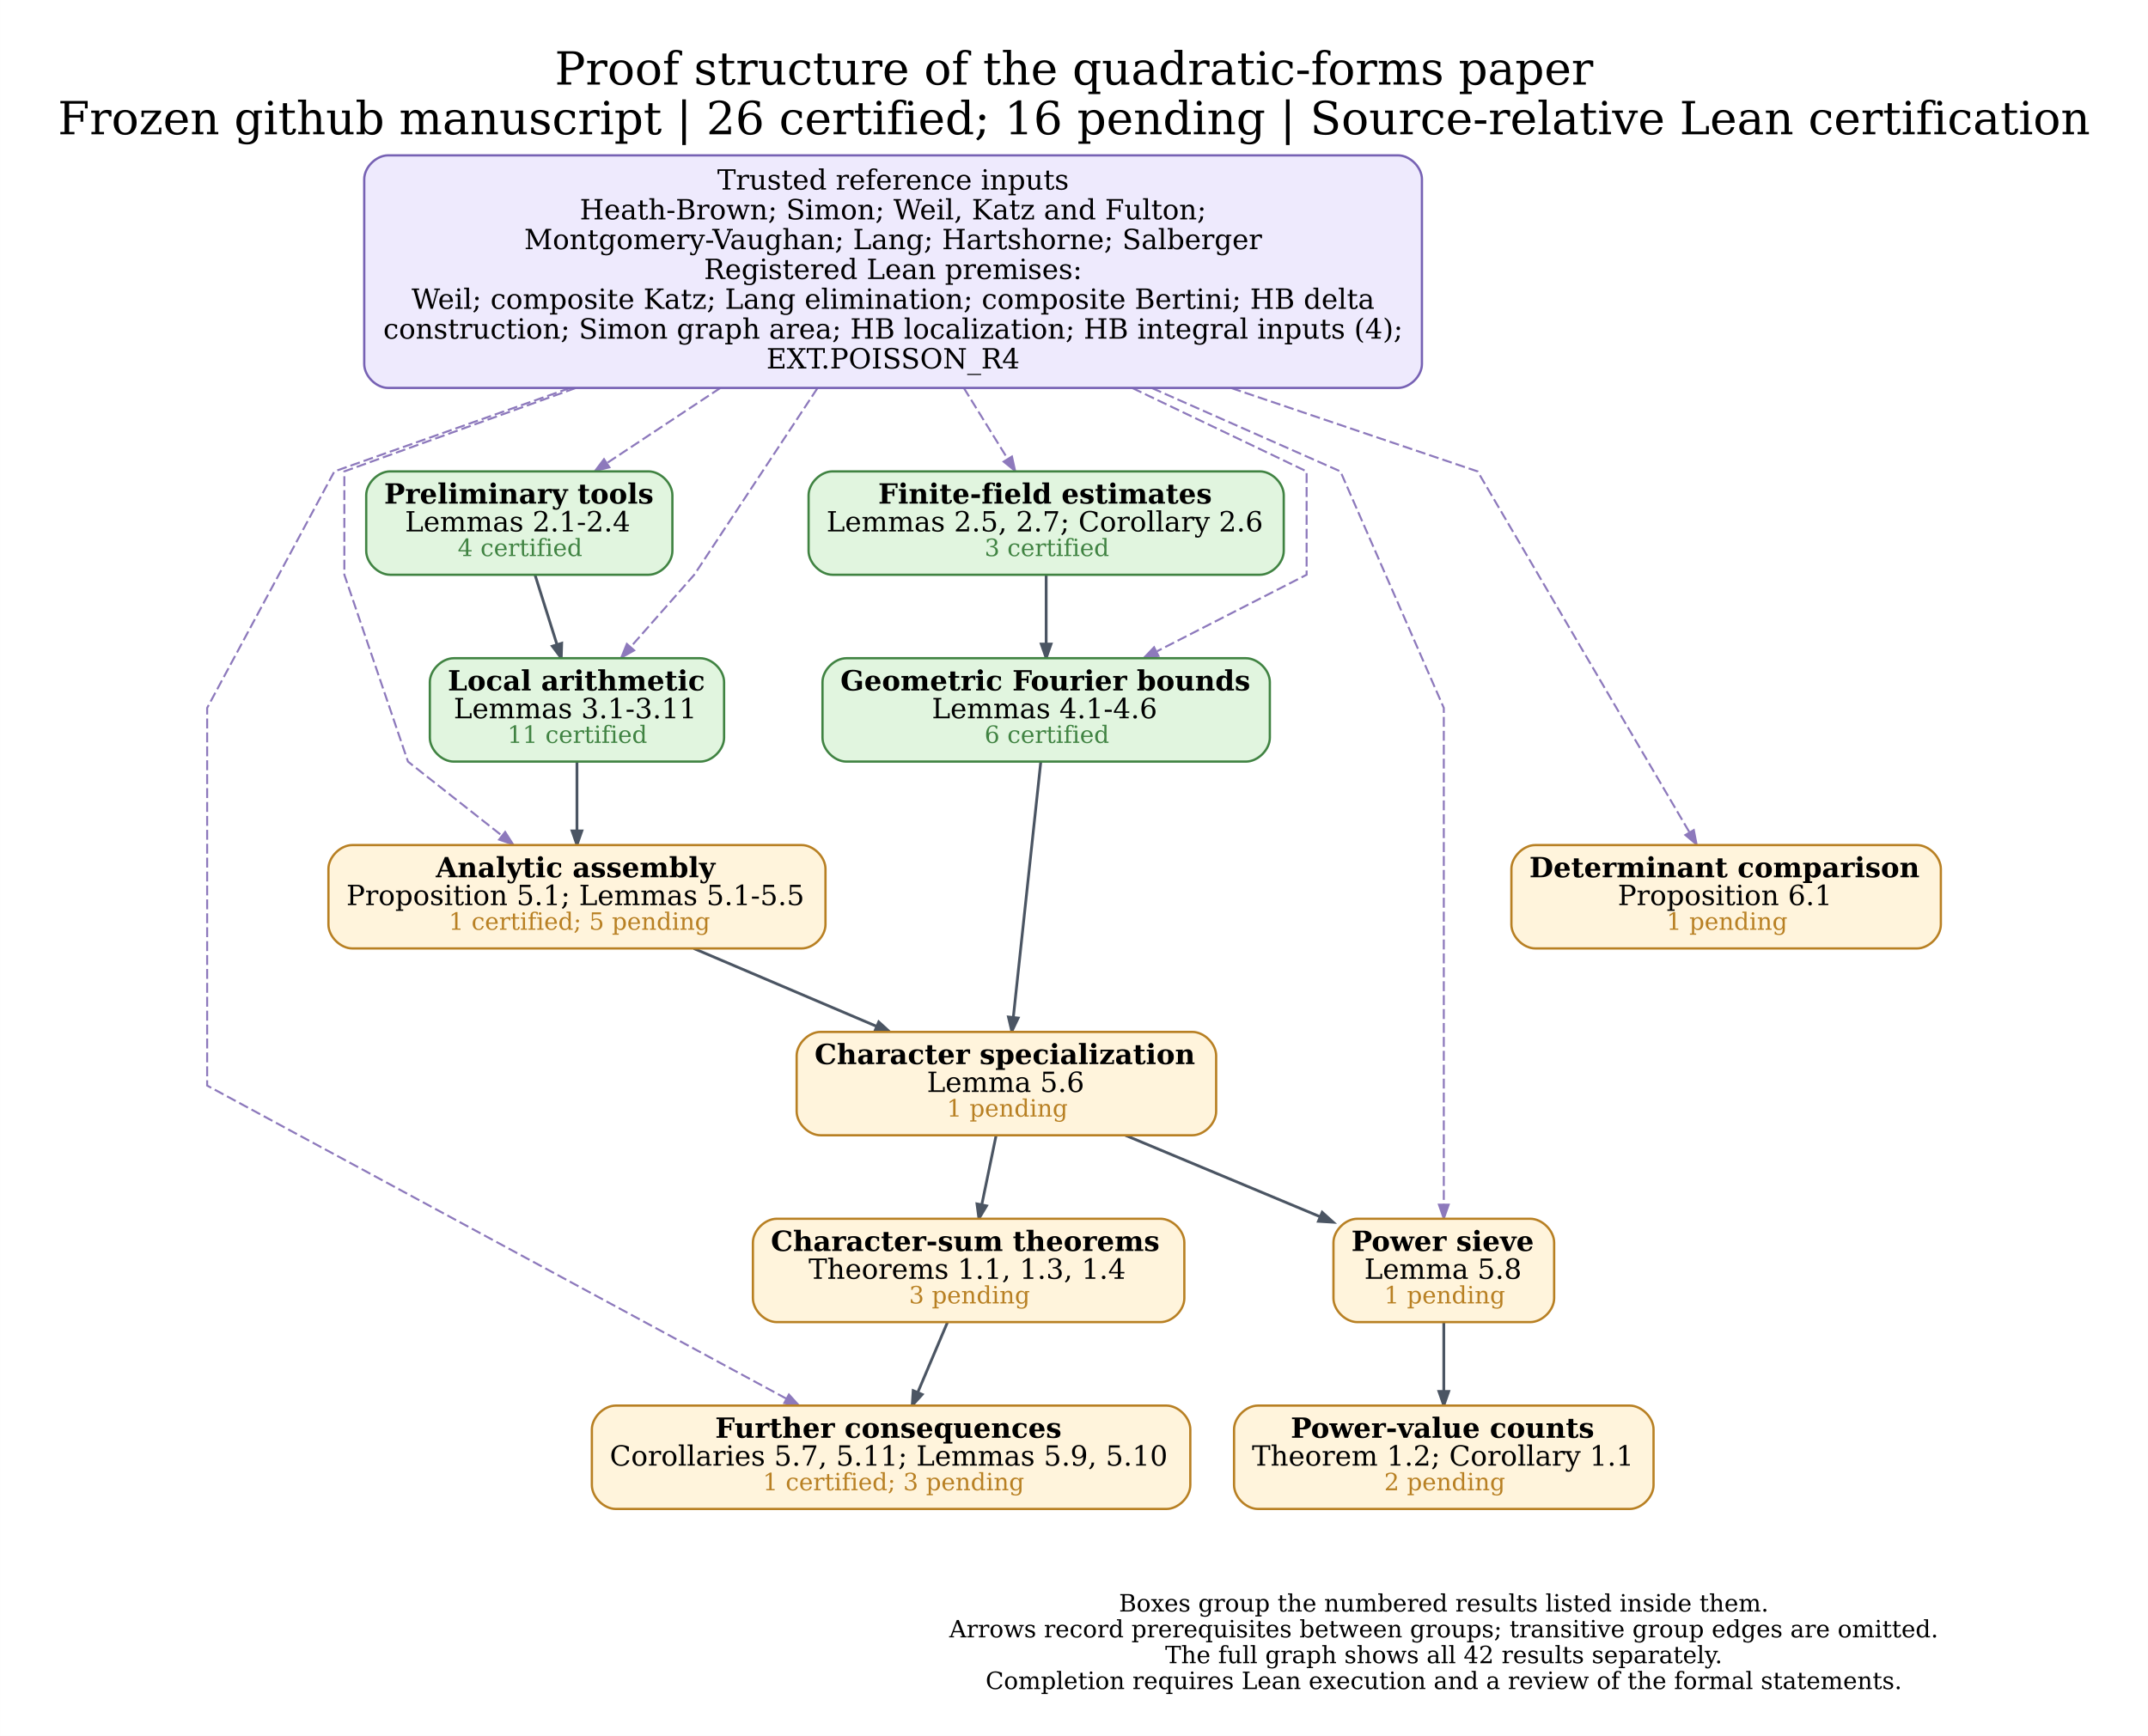
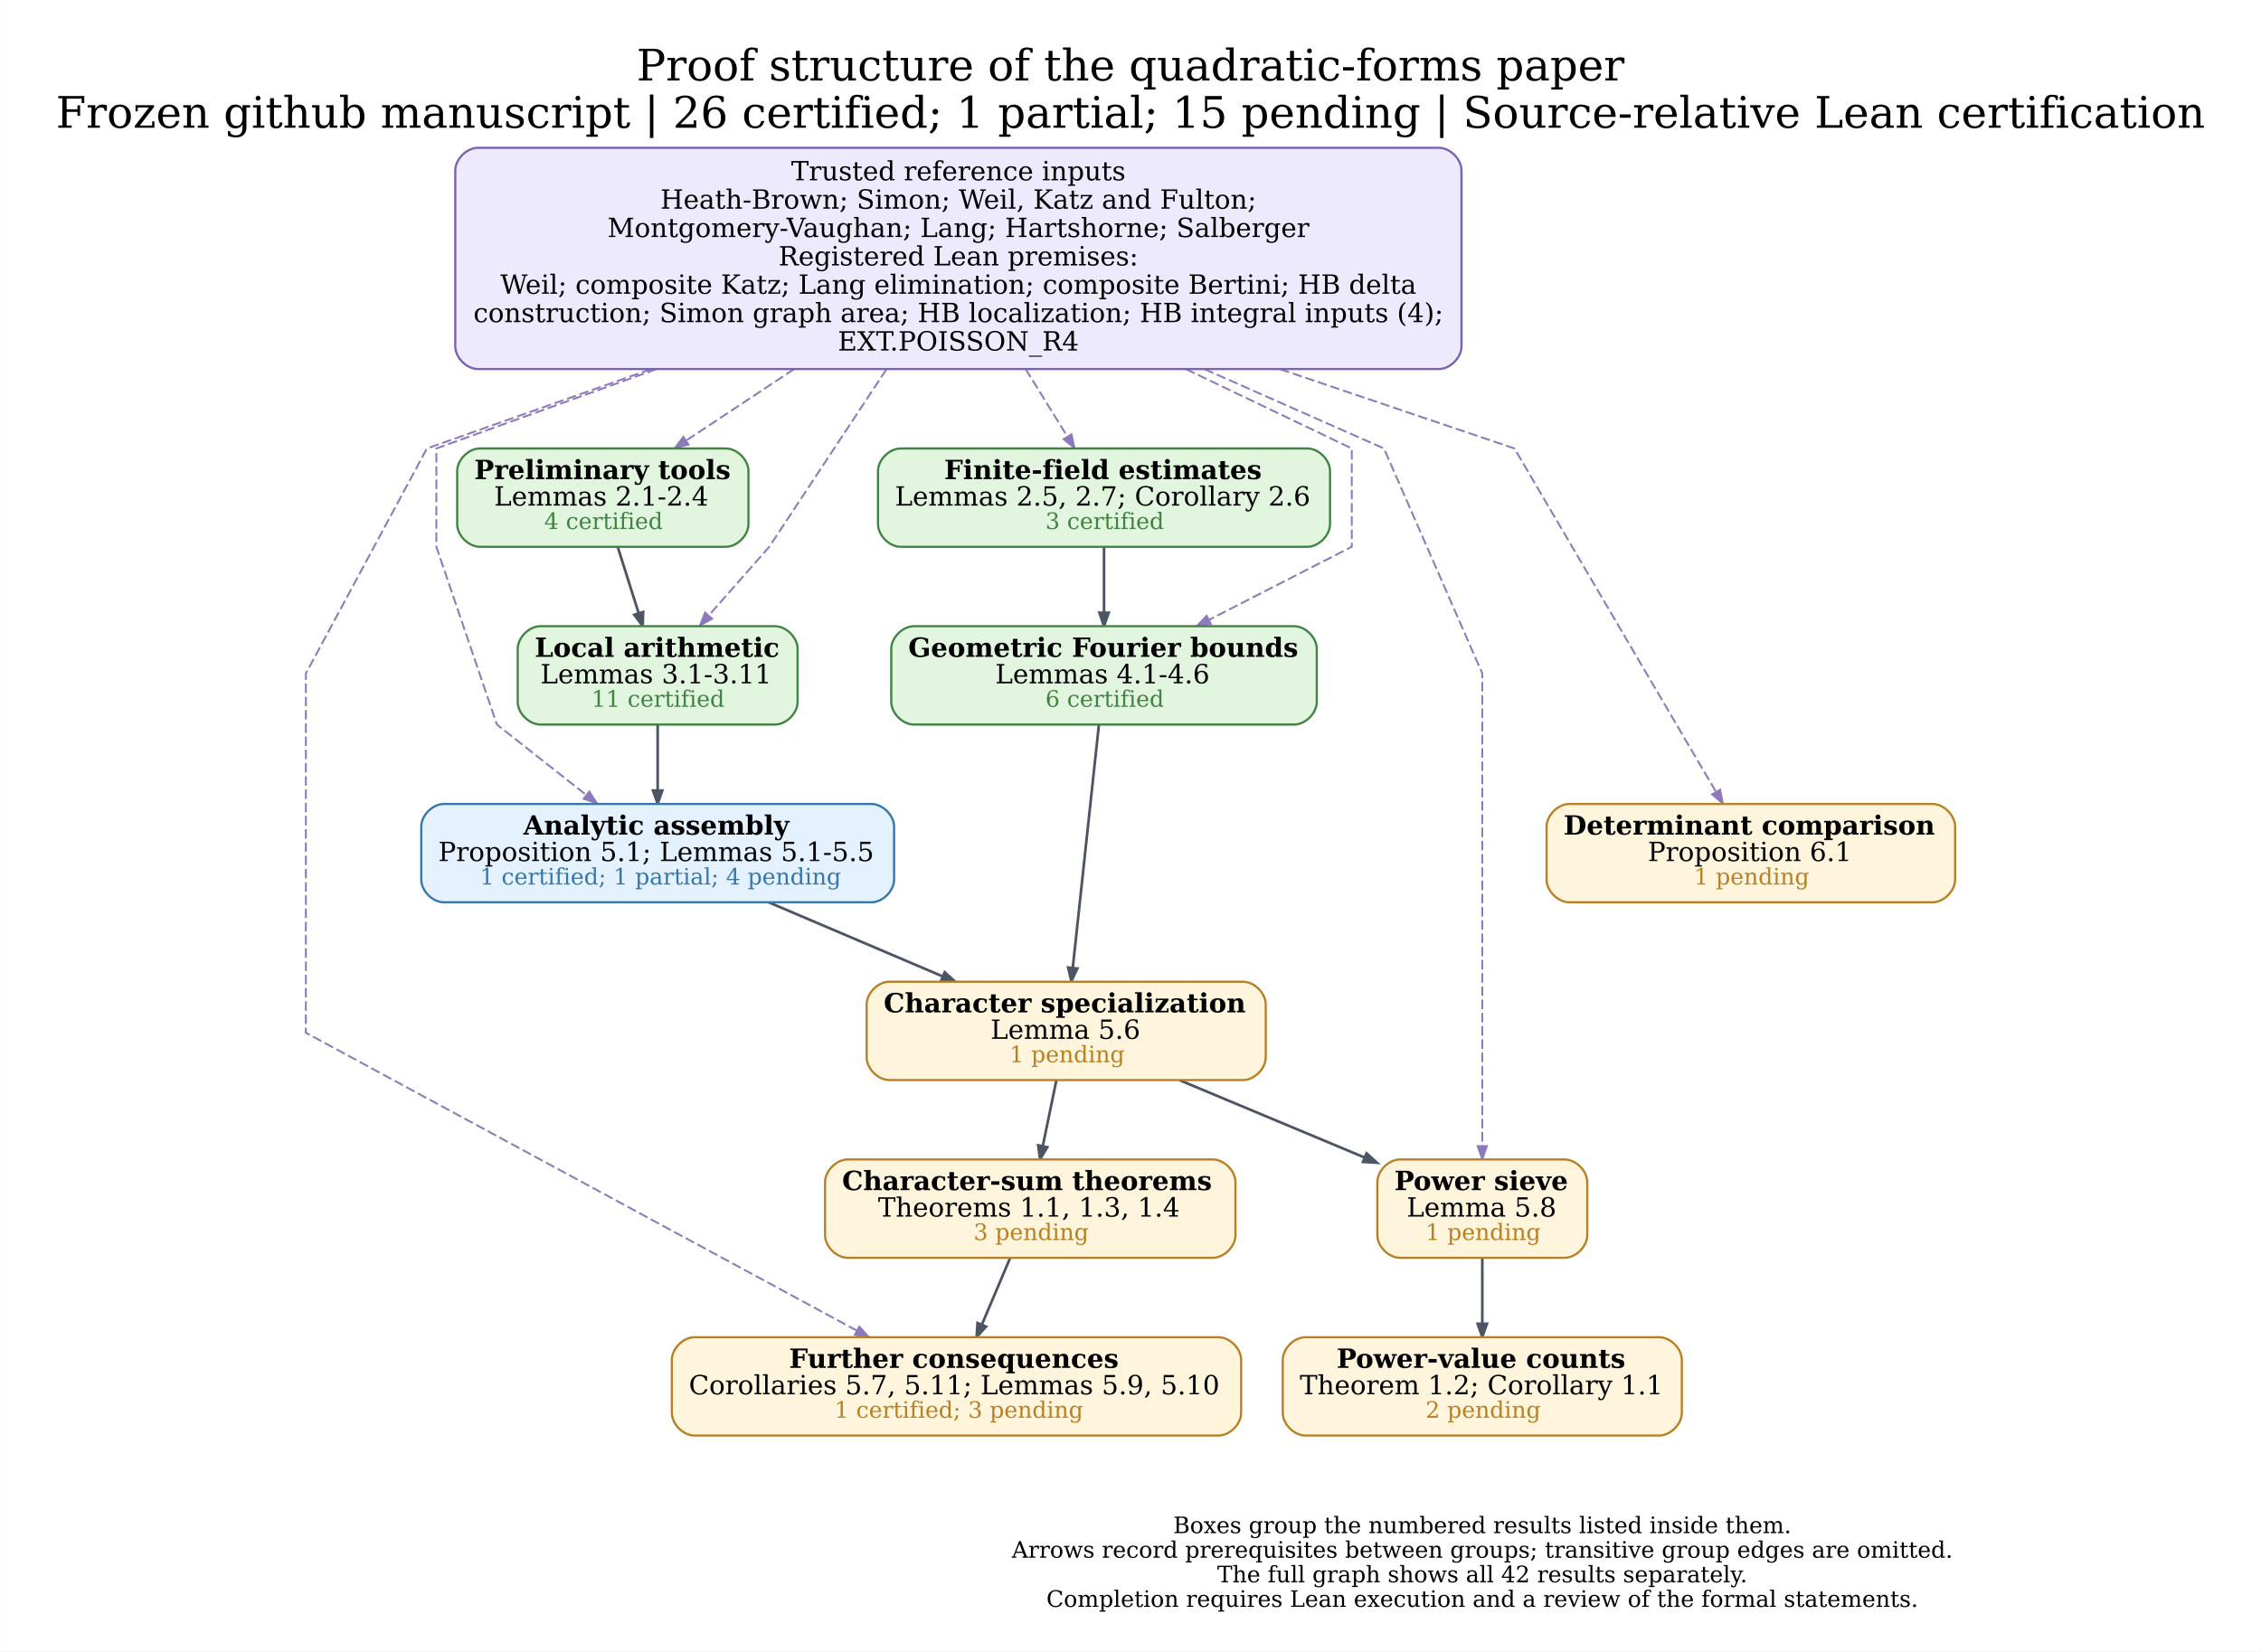
- <svg xmlns="http://www.w3.org/2000/svg" xmlns:xlink="http://www.w3.org/1999/xlink" width="1080pt" height="873pt" viewBox="0.00 0.00 1080.32 873.32">
+ <svg xmlns="http://www.w3.org/2000/svg" xmlns:xlink="http://www.w3.org/1999/xlink" width="1195pt" height="873pt" viewBox="0.00 0.00 1195.32 873.32">
  <g id="graph0" class="graph" transform="scale(1 1) rotate(0) translate(20.16 853.16)">
-     <polygon fill="white" stroke="transparent" points="-20.16,20.16 -20.16,-853.16 1060.16,-853.16 1060.16,20.16 -20.16,20.16" />
-     <text text-anchor="middle" x="520" y="-810.6" font-family="DejaVu Serif" font-size="23.00">Proof structure of the quadratic-forms paper</text>
-     <text text-anchor="middle" x="520" y="-785.6" font-family="DejaVu Serif" font-size="23.00">Frozen github manuscript | 26 certified; 16 pending | Source-relative Lean certification</text>
+     <polygon fill="white" stroke="transparent" points="-20.16,20.16 -20.16,-853.16 1175.16,-853.16 1175.16,20.16 -20.16,20.16" />
+     <text text-anchor="middle" x="577.5" y="-810.6" font-family="DejaVu Serif" font-size="23.00">Proof structure of the quadratic-forms paper</text>
+     <text text-anchor="middle" x="577.5" y="-785.6" font-family="DejaVu Serif" font-size="23.00">Frozen github manuscript | 26 certified; 1 partial; 15 pending | Source-relative Lean certification</text>
    <g id="edge16" class="edge">
-       <path fill="none" stroke="#8d79bc" stroke-dasharray="5,2" d="M342.15,-657.99C322.45,-644.94 302.32,-631.61 285.26,-620.31" />
-       <polygon fill="#8d79bc" stroke="#8d79bc" points="286.31,-618.06 279.12,-616.24 283.6,-622.15 286.31,-618.06" />
+       <path fill="none" stroke="#8d79bc" stroke-dasharray="5,2" d="M399.65,-657.99C379.95,-644.94 359.82,-631.61 342.76,-620.31" />
+       <polygon fill="#8d79bc" stroke="#8d79bc" points="343.81,-618.06 336.62,-616.24 341.1,-622.15 343.81,-618.06" />
    </g>
    <g id="edge12" class="edge">
-       <path fill="none" stroke="#8d79bc" stroke-dasharray="5,2" d="M464.57,-657.99C472.15,-645.74 479.87,-633.24 486.57,-622.41" />
-       <polygon fill="#8d79bc" stroke="#8d79bc" points="488.79,-623.48 490.39,-616.24 484.62,-620.91 488.79,-623.48" />
+       <path fill="none" stroke="#8d79bc" stroke-dasharray="5,2" d="M522.07,-657.99C529.65,-645.74 537.37,-633.24 544.07,-622.41" />
+       <polygon fill="#8d79bc" stroke="#8d79bc" points="546.29,-623.48 547.89,-616.24 542.12,-620.91 546.29,-623.48" />
    </g>
    <g id="edge15" class="edge">
-       <path fill="none" stroke="#8d79bc" stroke-dasharray="5,2" d="M390.91,-657.79C362.65,-614.98 329,-564 329,-564 329,-564 312.59,-545.36 297.07,-527.74" />
-       <polygon fill="#8d79bc" stroke="#8d79bc" points="298.77,-525.96 292.31,-522.33 295.09,-529.2 298.77,-525.96" />
+       <path fill="none" stroke="#8d79bc" stroke-dasharray="5,2" d="M448.41,-657.79C420.15,-614.98 386.5,-564 386.5,-564 386.5,-564 370.09,-545.36 354.57,-527.74" />
+       <polygon fill="#8d79bc" stroke="#8d79bc" points="356.27,-525.96 349.81,-522.33 352.59,-529.2 356.27,-525.96" />
    </g>
    <g id="edge14" class="edge">
-       <path fill="none" stroke="#8d79bc" stroke-dasharray="5,2" d="M549.39,-657.91C595.39,-635.9 637,-616 637,-616 637,-616 637,-564 637,-564 637,-564 597.41,-543.75 561.75,-525.51" />
-       <polygon fill="#8d79bc" stroke="#8d79bc" points="562.5,-523.15 555.15,-522.14 560.27,-527.51 562.5,-523.15" />
+       <path fill="none" stroke="#8d79bc" stroke-dasharray="5,2" d="M606.89,-657.91C652.89,-635.9 694.5,-616 694.5,-616 694.5,-616 694.5,-564 694.5,-564 694.5,-564 654.91,-543.75 619.25,-525.51" />
+       <polygon fill="#8d79bc" stroke="#8d79bc" points="620,-523.15 612.65,-522.14 617.77,-527.51 620,-523.15" />
    </g>
    <g id="edge10" class="edge">
-       <path fill="none" stroke="#8d79bc" stroke-dasharray="5,2" d="M269.25,-657.91C208.21,-635.9 153,-616 153,-616 153,-616 153,-564 153,-564 153,-564 185,-470 185,-470 185,-470 209.47,-450.71 232.15,-432.83" />
-       <polygon fill="#8d79bc" stroke="#8d79bc" points="233.88,-434.59 237.87,-428.33 230.85,-430.74 233.88,-434.59" />
+       <path fill="none" stroke="#8d79bc" stroke-dasharray="5,2" d="M326.75,-657.91C265.71,-635.9 210.5,-616 210.5,-616 210.5,-616 210.5,-564 210.5,-564 210.5,-564 242.5,-470 242.5,-470 242.5,-470 266.97,-450.71 289.65,-432.83" />
+       <polygon fill="#8d79bc" stroke="#8d79bc" points="291.38,-434.59 295.37,-428.33 288.35,-430.74 291.38,-434.59" />
    </g>
    <g id="edge17" class="edge">
-       <path fill="none" stroke="#8d79bc" stroke-dasharray="5,2" d="M559.23,-657.91C608.99,-635.9 654,-616 654,-616 654,-616 706,-497 706,-497 706,-497 706,-497 706,-401 706,-401 706,-300.53 706,-247.27" />
-       <polygon fill="#8d79bc" stroke="#8d79bc" points="708.45,-247.08 706,-240.08 703.55,-247.08 708.45,-247.08" />
+       <path fill="none" stroke="#8d79bc" stroke-dasharray="5,2" d="M616.73,-657.91C666.49,-635.9 711.5,-616 711.5,-616 711.5,-616 763.5,-497 763.5,-497 763.5,-497 763.5,-497 763.5,-401 763.5,-401 763.5,-300.53 763.5,-247.27" />
+       <polygon fill="#8d79bc" stroke="#8d79bc" points="765.95,-247.08 763.5,-240.08 761.05,-247.08 765.95,-247.08" />
    </g>
    <g id="edge11" class="edge">
-       <path fill="none" stroke="#8d79bc" stroke-dasharray="5,2" d="M266.35,-657.91C204.21,-635.9 148,-616 148,-616 148,-616 84,-497 84,-497 84,-497 84,-497 84,-307 84,-307 279.05,-201.54 375.41,-149.44" />
-       <polygon fill="#8d79bc" stroke="#8d79bc" points="376.61,-151.57 381.61,-146.08 374.28,-147.26 376.61,-151.57" />
+       <path fill="none" stroke="#8d79bc" stroke-dasharray="5,2" d="M323.85,-657.91C261.71,-635.9 205.5,-616 205.5,-616 205.5,-616 141.5,-497 141.5,-497 141.5,-497 141.5,-497 141.5,-307 141.5,-307 336.55,-201.54 432.91,-149.44" />
+       <polygon fill="#8d79bc" stroke="#8d79bc" points="434.11,-151.57 439.11,-146.08 431.78,-147.26 434.11,-151.57" />
    </g>
    <g id="edge13" class="edge">
-       <path fill="none" stroke="#8d79bc" stroke-dasharray="5,2" d="M599.17,-657.91C664.19,-635.9 723,-616 723,-616 723,-616 794.74,-493.76 829.52,-434.49" />
-       <polygon fill="#8d79bc" stroke="#8d79bc" points="831.74,-435.55 833.17,-428.27 827.51,-433.07 831.74,-435.55" />
+       <path fill="none" stroke="#8d79bc" stroke-dasharray="5,2" d="M656.67,-657.91C721.69,-635.9 780.5,-616 780.5,-616 780.5,-616 852.24,-493.76 887.02,-434.49" />
+       <polygon fill="#8d79bc" stroke="#8d79bc" points="889.24,-435.55 890.67,-428.27 885.01,-433.07 889.24,-435.55" />
    </g>
    <g id="edge8" class="edge">
-       <path fill="none" stroke="#4b5563" stroke-width="1.4" d="M248.92,-563.86C252.31,-553.11 256.31,-540.43 259.91,-529.02" />
-       <polygon fill="#4b5563" stroke="#4b5563" stroke-width="1.4" points="262.32,-529.52 262.09,-522.11 257.64,-528.05 262.32,-529.52" />
+       <path fill="none" stroke="#4b5563" stroke-width="1.4" d="M306.42,-563.86C309.81,-553.11 313.81,-540.43 317.41,-529.02" />
+       <polygon fill="#4b5563" stroke="#4b5563" stroke-width="1.4" points="319.82,-529.52 319.59,-522.11 315.14,-528.05 319.82,-529.52" />
    </g>
    <g id="edge4" class="edge">
-       <path fill="none" stroke="#4b5563" stroke-width="1.4" d="M506,-563.86C506,-553.21 506,-540.67 506,-529.34" />
-       <polygon fill="#4b5563" stroke="#4b5563" stroke-width="1.4" points="508.45,-529.11 506,-522.11 503.55,-529.11 508.45,-529.11" />
+       <path fill="none" stroke="#4b5563" stroke-width="1.4" d="M563.5,-563.86C563.5,-553.21 563.5,-540.67 563.5,-529.34" />
+       <polygon fill="#4b5563" stroke="#4b5563" stroke-width="1.4" points="565.95,-529.11 563.5,-522.11 561.05,-529.11 565.95,-529.11" />
    </g>
    <g id="edge6" class="edge">
-       <path fill="none" stroke="#4b5563" stroke-width="1.4" d="M270,-469.86C270,-459.21 270,-446.67 270,-435.34" />
-       <polygon fill="#4b5563" stroke="#4b5563" stroke-width="1.4" points="272.45,-435.11 270,-428.11 267.55,-435.11 272.45,-435.11" />
+       <path fill="none" stroke="#4b5563" stroke-width="1.4" d="M327.5,-469.86C327.5,-459.21 327.5,-446.67 327.5,-435.34" />
+       <polygon fill="#4b5563" stroke="#4b5563" stroke-width="1.4" points="329.95,-435.11 327.5,-428.11 325.05,-435.11 329.95,-435.11" />
    </g>
    <g id="edge5" class="edge">
-       <path fill="none" stroke="#4b5563" stroke-width="1.4" d="M503.3,-469.92C499.72,-436.63 493.4,-377.84 489.47,-341.28" />
-       <polygon fill="#4b5563" stroke="#4b5563" stroke-width="1.4" points="491.9,-340.98 488.72,-334.28 487.03,-341.5 491.9,-340.98" />
+       <path fill="none" stroke="#4b5563" stroke-width="1.4" d="M560.8,-469.92C557.22,-436.63 550.9,-377.84 546.97,-341.28" />
+       <polygon fill="#4b5563" stroke="#4b5563" stroke-width="1.4" points="549.4,-340.98 546.22,-334.28 544.53,-341.5 549.4,-340.98" />
    </g>
    <g id="edge1" class="edge">
-       <path fill="none" stroke="#4b5563" stroke-width="1.4" d="M328.74,-375.98C357.19,-363.86 391.45,-349.27 420.72,-336.8" />
-       <polygon fill="#4b5563" stroke="#4b5563" stroke-width="1.4" points="421.79,-339.01 427.27,-334.01 419.87,-334.5 421.79,-339.01" />
+       <path fill="none" stroke="#4b5563" stroke-width="1.4" d="M386.24,-375.98C414.69,-363.86 448.95,-349.27 478.22,-336.8" />
+       <polygon fill="#4b5563" stroke="#4b5563" stroke-width="1.4" points="479.29,-339.01 484.77,-334.01 477.37,-334.5 479.29,-339.01" />
    </g>
    <g id="edge3" class="edge">
-       <path fill="none" stroke="#4b5563" stroke-width="1.4" d="M545.83,-281.98C576.24,-269.27 613.16,-253.83 643.88,-240.98" />
-       <polygon fill="#4b5563" stroke="#4b5563" stroke-width="1.4" points="644.83,-243.24 650.34,-238.27 642.94,-238.72 644.83,-243.24" />
+       <path fill="none" stroke="#4b5563" stroke-width="1.4" d="M603.33,-281.98C633.74,-269.27 670.66,-253.83 701.38,-240.98" />
+       <polygon fill="#4b5563" stroke="#4b5563" stroke-width="1.4" points="702.33,-243.24 707.84,-238.27 700.44,-238.72 702.33,-243.24" />
    </g>
    <g id="edge2" class="edge">
-       <path fill="none" stroke="#4b5563" stroke-width="1.4" d="M480.81,-281.86C478.59,-271.11 475.97,-258.43 473.61,-247.02" />
-       <polygon fill="#4b5563" stroke="#4b5563" stroke-width="1.4" points="476,-246.47 472.19,-240.11 471.2,-247.46 476,-246.47" />
+       <path fill="none" stroke="#4b5563" stroke-width="1.4" d="M538.31,-281.86C536.09,-271.11 533.47,-258.43 531.11,-247.02" />
+       <polygon fill="#4b5563" stroke="#4b5563" stroke-width="1.4" points="533.5,-246.47 529.69,-240.11 528.7,-247.46 533.5,-246.47" />
    </g>
    <g id="edge9" class="edge">
-       <path fill="none" stroke="#4b5563" stroke-width="1.4" d="M706,-187.86C706,-177.21 706,-164.67 706,-153.34" />
-       <polygon fill="#4b5563" stroke="#4b5563" stroke-width="1.4" points="708.45,-153.11 706,-146.11 703.55,-153.11 708.45,-153.11" />
+       <path fill="none" stroke="#4b5563" stroke-width="1.4" d="M763.5,-187.86C763.5,-177.21 763.5,-164.67 763.5,-153.34" />
+       <polygon fill="#4b5563" stroke="#4b5563" stroke-width="1.4" points="765.95,-153.11 763.5,-146.11 761.05,-153.11 765.95,-153.11" />
    </g>
    <g id="edge7" class="edge">
-       <path fill="none" stroke="#4b5563" stroke-width="1.4" d="M456.34,-187.86C451.74,-177.01 446.31,-164.19 441.44,-152.7" />
-       <polygon fill="#4b5563" stroke="#4b5563" stroke-width="1.4" points="443.63,-151.6 438.64,-146.11 439.12,-153.51 443.63,-151.6" />
+       <path fill="none" stroke="#4b5563" stroke-width="1.4" d="M513.84,-187.86C509.24,-177.01 503.81,-164.19 498.94,-152.7" />
+       <polygon fill="#4b5563" stroke="#4b5563" stroke-width="1.4" points="501.13,-151.6 496.14,-146.11 496.62,-153.51 501.13,-151.6" />
    </g>
    <g id="node1" class="node">
-       <path fill="#eeeafd" stroke="#7762b4" stroke-width="1.15" d="M683,-775C683,-775 175,-775 175,-775 169,-775 163,-769 163,-763 163,-763 163,-670 163,-670 163,-664 169,-658 175,-658 175,-658 683,-658 683,-658 689,-658 695,-664 695,-670 695,-670 695,-763 695,-763 695,-769 689,-775 683,-775" />
-       <text text-anchor="middle" x="429" y="-757.8" font-family="DejaVu Serif" font-size="14.00">Trusted reference inputs</text>
-       <text text-anchor="middle" x="429" y="-742.8" font-family="DejaVu Serif" font-size="14.00">Heath-Brown; Simon; Weil, Katz and Fulton;</text>
-       <text text-anchor="middle" x="429" y="-727.8" font-family="DejaVu Serif" font-size="14.00">Montgomery-Vaughan; Lang; Hartshorne; Salberger</text>
-       <text text-anchor="middle" x="429" y="-712.8" font-family="DejaVu Serif" font-size="14.00">Registered Lean premises:</text>
-       <text text-anchor="middle" x="429" y="-697.8" font-family="DejaVu Serif" font-size="14.00">Weil; composite Katz; Lang elimination; composite Bertini; HB delta</text>
-       <text text-anchor="middle" x="429" y="-682.8" font-family="DejaVu Serif" font-size="14.00">construction; Simon graph area; HB localization; HB integral inputs (4);</text>
-       <text text-anchor="middle" x="429" y="-667.8" font-family="DejaVu Serif" font-size="14.00">EXT.POISSON_R4</text>
+       <path fill="#eeeafd" stroke="#7762b4" stroke-width="1.15" d="M740.5,-775C740.5,-775 232.5,-775 232.5,-775 226.5,-775 220.5,-769 220.5,-763 220.5,-763 220.5,-670 220.5,-670 220.5,-664 226.5,-658 232.5,-658 232.5,-658 740.5,-658 740.5,-658 746.5,-658 752.5,-664 752.5,-670 752.5,-670 752.5,-763 752.5,-763 752.5,-769 746.5,-775 740.5,-775" />
+       <text text-anchor="middle" x="486.5" y="-757.8" font-family="DejaVu Serif" font-size="14.00">Trusted reference inputs</text>
+       <text text-anchor="middle" x="486.5" y="-742.8" font-family="DejaVu Serif" font-size="14.00">Heath-Brown; Simon; Weil, Katz and Fulton;</text>
+       <text text-anchor="middle" x="486.5" y="-727.8" font-family="DejaVu Serif" font-size="14.00">Montgomery-Vaughan; Lang; Hartshorne; Salberger</text>
+       <text text-anchor="middle" x="486.5" y="-712.8" font-family="DejaVu Serif" font-size="14.00">Registered Lean premises:</text>
+       <text text-anchor="middle" x="486.5" y="-697.8" font-family="DejaVu Serif" font-size="14.00">Weil; composite Katz; Lang elimination; composite Bertini; HB delta</text>
+       <text text-anchor="middle" x="486.5" y="-682.8" font-family="DejaVu Serif" font-size="14.00">construction; Simon graph area; HB localization; HB integral inputs (4);</text>
+       <text text-anchor="middle" x="486.5" y="-667.8" font-family="DejaVu Serif" font-size="14.00">EXT.POISSON_R4</text>
    </g>
    <g id="node2" class="node">
      <g id="a_node2">
        <a xlink:href="https://github.com/nicolasrobles/quaternary-quadratic-forms/blob/main/INVENTORY.md" xlink:title="&lt;B&gt;Preliminary tools&lt;/B&gt;&lt;BR/&gt;Lemmas 2.1-2.4&lt;BR/&gt;&lt;FONT POINT-SIZE=&quot;12&quot; COLOR=&quot;#408342&quot;&gt;4 certified&lt;/FONT&gt;" target="_blank">
-           <path fill="#e1f5df" stroke="#408342" stroke-width="1.15" d="M306,-616C306,-616 176,-616 176,-616 170,-616 164,-610 164,-604 164,-604 164,-576 164,-576 164,-570 170,-564 176,-564 176,-564 306,-564 306,-564 312,-564 318,-570 318,-576 318,-576 318,-604 318,-604 318,-610 312,-616 306,-616" />
-           <text text-anchor="start" x="173" y="-599.8" font-family="DejaVu Serif" font-weight="bold" font-size="14.00">Preliminary tools</text>
-           <text text-anchor="start" x="183.5" y="-585.8" font-family="DejaVu Serif" font-size="14.00">Lemmas 2.1-2.4</text>
-           <text text-anchor="start" x="210" y="-573.4" font-family="DejaVu Serif" font-size="12.00" fill="#408342">4 certified</text>
+           <path fill="#e1f5df" stroke="#408342" stroke-width="1.15" d="M363.5,-616C363.5,-616 233.5,-616 233.5,-616 227.5,-616 221.5,-610 221.5,-604 221.5,-604 221.5,-576 221.5,-576 221.5,-570 227.5,-564 233.5,-564 233.5,-564 363.5,-564 363.5,-564 369.5,-564 375.5,-570 375.5,-576 375.5,-576 375.5,-604 375.5,-604 375.5,-610 369.5,-616 363.5,-616" />
+           <text text-anchor="start" x="230.5" y="-599.8" font-family="DejaVu Serif" font-weight="bold" font-size="14.00">Preliminary tools</text>
+           <text text-anchor="start" x="241" y="-585.8" font-family="DejaVu Serif" font-size="14.00">Lemmas 2.1-2.4</text>
+           <text text-anchor="start" x="267.5" y="-573.4" font-family="DejaVu Serif" font-size="12.00" fill="#408342">4 certified</text>
        </a>
      </g>
    </g>
    <g id="node3" class="node">
      <g id="a_node3">
        <a xlink:href="https://github.com/nicolasrobles/quaternary-quadratic-forms/blob/main/INVENTORY.md" xlink:title="&lt;B&gt;Finite-field estimates&lt;/B&gt;&lt;BR/&gt;Lemmas 2.5, 2.7; Corollary 2.6&lt;BR/&gt;&lt;FONT POINT-SIZE=&quot;12&quot; COLOR=&quot;#408342&quot;&gt;3 certified&lt;/FONT&gt;" target="_blank">
-           <path fill="#e1f5df" stroke="#408342" stroke-width="1.15" d="M613.5,-616C613.5,-616 398.5,-616 398.5,-616 392.5,-616 386.5,-610 386.5,-604 386.5,-604 386.5,-576 386.5,-576 386.5,-570 392.5,-564 398.5,-564 398.5,-564 613.5,-564 613.5,-564 619.5,-564 625.5,-570 625.5,-576 625.5,-576 625.5,-604 625.5,-604 625.5,-610 619.5,-616 613.5,-616" />
-           <text text-anchor="start" x="421.5" y="-599.8" font-family="DejaVu Serif" font-weight="bold" font-size="14.00">Finite-field estimates</text>
-           <text text-anchor="start" x="395.5" y="-585.8" font-family="DejaVu Serif" font-size="14.00">Lemmas 2.5, 2.7; Corollary 2.6</text>
-           <text text-anchor="start" x="475" y="-573.4" font-family="DejaVu Serif" font-size="12.00" fill="#408342">3 certified</text>
+           <path fill="#e1f5df" stroke="#408342" stroke-width="1.15" d="M671,-616C671,-616 456,-616 456,-616 450,-616 444,-610 444,-604 444,-604 444,-576 444,-576 444,-570 450,-564 456,-564 456,-564 671,-564 671,-564 677,-564 683,-570 683,-576 683,-576 683,-604 683,-604 683,-610 677,-616 671,-616" />
+           <text text-anchor="start" x="479" y="-599.8" font-family="DejaVu Serif" font-weight="bold" font-size="14.00">Finite-field estimates</text>
+           <text text-anchor="start" x="453" y="-585.8" font-family="DejaVu Serif" font-size="14.00">Lemmas 2.5, 2.7; Corollary 2.6</text>
+           <text text-anchor="start" x="532.5" y="-573.4" font-family="DejaVu Serif" font-size="12.00" fill="#408342">3 certified</text>
        </a>
      </g>
    </g>
    <g id="node4" class="node">
      <g id="a_node4">
        <a xlink:href="https://github.com/nicolasrobles/quaternary-quadratic-forms/blob/main/INVENTORY.md" xlink:title="&lt;B&gt;Local arithmetic&lt;/B&gt;&lt;BR/&gt;Lemmas 3.1-3.11&lt;BR/&gt;&lt;FONT POINT-SIZE=&quot;12&quot; COLOR=&quot;#408342&quot;&gt;11 certified&lt;/FONT&gt;" target="_blank">
-           <path fill="#e1f5df" stroke="#408342" stroke-width="1.15" d="M332,-522C332,-522 208,-522 208,-522 202,-522 196,-516 196,-510 196,-510 196,-482 196,-482 196,-476 202,-470 208,-470 208,-470 332,-470 332,-470 338,-470 344,-476 344,-482 344,-482 344,-510 344,-510 344,-516 338,-522 332,-522" />
-           <text text-anchor="start" x="205" y="-505.8" font-family="DejaVu Serif" font-weight="bold" font-size="14.00">Local arithmetic</text>
-           <text text-anchor="start" x="208" y="-491.8" font-family="DejaVu Serif" font-size="14.00">Lemmas 3.1-3.11</text>
-           <text text-anchor="start" x="235" y="-479.4" font-family="DejaVu Serif" font-size="12.00" fill="#408342">11 certified</text>
+           <path fill="#e1f5df" stroke="#408342" stroke-width="1.15" d="M389.5,-522C389.5,-522 265.5,-522 265.5,-522 259.5,-522 253.5,-516 253.5,-510 253.5,-510 253.5,-482 253.5,-482 253.5,-476 259.5,-470 265.5,-470 265.5,-470 389.5,-470 389.5,-470 395.5,-470 401.5,-476 401.5,-482 401.5,-482 401.5,-510 401.5,-510 401.5,-516 395.5,-522 389.5,-522" />
+           <text text-anchor="start" x="262.5" y="-505.8" font-family="DejaVu Serif" font-weight="bold" font-size="14.00">Local arithmetic</text>
+           <text text-anchor="start" x="265.5" y="-491.8" font-family="DejaVu Serif" font-size="14.00">Lemmas 3.1-3.11</text>
+           <text text-anchor="start" x="292.5" y="-479.4" font-family="DejaVu Serif" font-size="12.00" fill="#408342">11 certified</text>
        </a>
      </g>
    </g>
    <g id="node5" class="node">
      <g id="a_node5">
        <a xlink:href="https://github.com/nicolasrobles/quaternary-quadratic-forms/blob/main/INVENTORY.md" xlink:title="&lt;B&gt;Geometric Fourier bounds&lt;/B&gt;&lt;BR/&gt;Lemmas 4.1-4.6&lt;BR/&gt;&lt;FONT POINT-SIZE=&quot;12&quot; COLOR=&quot;#408342&quot;&gt;6 certified&lt;/FONT&gt;" target="_blank">
-           <path fill="#e1f5df" stroke="#408342" stroke-width="1.15" d="M606.5,-522C606.5,-522 405.5,-522 405.5,-522 399.5,-522 393.5,-516 393.5,-510 393.5,-510 393.5,-482 393.5,-482 393.5,-476 399.5,-470 405.5,-470 405.5,-470 606.5,-470 606.5,-470 612.5,-470 618.5,-476 618.5,-482 618.5,-482 618.5,-510 618.5,-510 618.5,-516 612.5,-522 606.5,-522" />
-           <text text-anchor="start" x="402.5" y="-505.8" font-family="DejaVu Serif" font-weight="bold" font-size="14.00">Geometric Fourier bounds</text>
-           <text text-anchor="start" x="448.5" y="-491.8" font-family="DejaVu Serif" font-size="14.00">Lemmas 4.1-4.6</text>
-           <text text-anchor="start" x="475" y="-479.4" font-family="DejaVu Serif" font-size="12.00" fill="#408342">6 certified</text>
+           <path fill="#e1f5df" stroke="#408342" stroke-width="1.15" d="M664,-522C664,-522 463,-522 463,-522 457,-522 451,-516 451,-510 451,-510 451,-482 451,-482 451,-476 457,-470 463,-470 463,-470 664,-470 664,-470 670,-470 676,-476 676,-482 676,-482 676,-510 676,-510 676,-516 670,-522 664,-522" />
+           <text text-anchor="start" x="460" y="-505.8" font-family="DejaVu Serif" font-weight="bold" font-size="14.00">Geometric Fourier bounds</text>
+           <text text-anchor="start" x="506" y="-491.8" font-family="DejaVu Serif" font-size="14.00">Lemmas 4.1-4.6</text>
+           <text text-anchor="start" x="532.5" y="-479.4" font-family="DejaVu Serif" font-size="12.00" fill="#408342">6 certified</text>
        </a>
      </g>
    </g>
    <g id="node6" class="node">
      <g id="a_node6">
-         <a xlink:href="https://github.com/nicolasrobles/quaternary-quadratic-forms/blob/main/INVENTORY.md" xlink:title="&lt;B&gt;Analytic assembly&lt;/B&gt;&lt;BR/&gt;Proposition 5.1; Lemmas 5.1-5.5&lt;BR/&gt;&lt;FONT POINT-SIZE=&quot;12&quot; COLOR=&quot;#b88023&quot;&gt;1 certified; 5 pending&lt;/FONT&gt;" target="_blank">
-           <path fill="#fff4dc" stroke="#b88023" stroke-width="1.15" d="M383,-428C383,-428 157,-428 157,-428 151,-428 145,-422 145,-416 145,-416 145,-388 145,-388 145,-382 151,-376 157,-376 157,-376 383,-376 383,-376 389,-376 395,-382 395,-388 395,-388 395,-416 395,-416 395,-422 389,-428 383,-428" />
-           <text text-anchor="start" x="199" y="-411.8" font-family="DejaVu Serif" font-weight="bold" font-size="14.00">Analytic assembly</text>
-           <text text-anchor="start" x="154" y="-397.8" font-family="DejaVu Serif" font-size="14.00">Proposition 5.1; Lemmas 5.1-5.5</text>
-           <text text-anchor="start" x="205.5" y="-385.4" font-family="DejaVu Serif" font-size="12.00" fill="#b88023">1 certified; 5 pending</text>
+         <a xlink:href="https://github.com/nicolasrobles/quaternary-quadratic-forms/blob/main/INVENTORY.md" xlink:title="&lt;B&gt;Analytic assembly&lt;/B&gt;&lt;BR/&gt;Proposition 5.1; Lemmas 5.1-5.5&lt;BR/&gt;&lt;FONT POINT-SIZE=&quot;12&quot; COLOR=&quot;#3676aa&quot;&gt;1 certified; 1 partial; 4 pending&lt;/FONT&gt;" target="_blank">
+           <path fill="#e4f1ff" stroke="#3676aa" stroke-width="1.15" d="M440.5,-428C440.5,-428 214.5,-428 214.5,-428 208.5,-428 202.5,-422 202.5,-416 202.5,-416 202.5,-388 202.5,-388 202.5,-382 208.5,-376 214.5,-376 214.5,-376 440.5,-376 440.5,-376 446.5,-376 452.5,-382 452.5,-388 452.5,-388 452.5,-416 452.5,-416 452.5,-422 446.5,-428 440.5,-428" />
+           <text text-anchor="start" x="256.5" y="-411.8" font-family="DejaVu Serif" font-weight="bold" font-size="14.00">Analytic assembly</text>
+           <text text-anchor="start" x="211.5" y="-397.8" font-family="DejaVu Serif" font-size="14.00">Proposition 5.1; Lemmas 5.1-5.5</text>
+           <text text-anchor="start" x="233.5" y="-385.4" font-family="DejaVu Serif" font-size="12.00" fill="#3676aa">1 certified; 1 partial; 4 pending</text>
        </a>
      </g>
    </g>
    <g id="node7" class="node">
      <g id="a_node7">
        <a xlink:href="https://github.com/nicolasrobles/quaternary-quadratic-forms/blob/main/INVENTORY.md" xlink:title="&lt;B&gt;Character specialization&lt;/B&gt;&lt;BR/&gt;Lemma 5.6&lt;BR/&gt;&lt;FONT POINT-SIZE=&quot;12&quot; COLOR=&quot;#b88023&quot;&gt;1 pending&lt;/FONT&gt;" target="_blank">
-           <path fill="#fff4dc" stroke="#b88023" stroke-width="1.15" d="M579.5,-334C579.5,-334 392.5,-334 392.5,-334 386.5,-334 380.5,-328 380.5,-322 380.5,-322 380.5,-294 380.5,-294 380.5,-288 386.5,-282 392.5,-282 392.5,-282 579.5,-282 579.5,-282 585.5,-282 591.5,-288 591.5,-294 591.5,-294 591.5,-322 591.5,-322 591.5,-328 585.5,-334 579.5,-334" />
-           <text text-anchor="start" x="389.5" y="-317.8" font-family="DejaVu Serif" font-weight="bold" font-size="14.00">Character specialization</text>
-           <text text-anchor="start" x="446" y="-303.8" font-family="DejaVu Serif" font-size="14.00">Lemma 5.6</text>
-           <text text-anchor="start" x="456" y="-291.4" font-family="DejaVu Serif" font-size="12.00" fill="#b88023">1 pending</text>
+           <path fill="#fff4dc" stroke="#b88023" stroke-width="1.15" d="M637,-334C637,-334 450,-334 450,-334 444,-334 438,-328 438,-322 438,-322 438,-294 438,-294 438,-288 444,-282 450,-282 450,-282 637,-282 637,-282 643,-282 649,-288 649,-294 649,-294 649,-322 649,-322 649,-328 643,-334 637,-334" />
+           <text text-anchor="start" x="447" y="-317.8" font-family="DejaVu Serif" font-weight="bold" font-size="14.00">Character specialization</text>
+           <text text-anchor="start" x="503.5" y="-303.8" font-family="DejaVu Serif" font-size="14.00">Lemma 5.6</text>
+           <text text-anchor="start" x="513.5" y="-291.4" font-family="DejaVu Serif" font-size="12.00" fill="#b88023">1 pending</text>
        </a>
      </g>
    </g>
    <g id="node8" class="node">
      <g id="a_node8">
        <a xlink:href="https://github.com/nicolasrobles/quaternary-quadratic-forms/blob/main/INVENTORY.md" xlink:title="&lt;B&gt;Power sieve&lt;/B&gt;&lt;BR/&gt;Lemma 5.8&lt;BR/&gt;&lt;FONT POINT-SIZE=&quot;12&quot; COLOR=&quot;#b88023&quot;&gt;1 pending&lt;/FONT&gt;" target="_blank">
-           <path fill="#fff4dc" stroke="#b88023" stroke-width="1.15" d="M749.5,-240C749.5,-240 662.5,-240 662.5,-240 656.5,-240 650.5,-234 650.5,-228 650.5,-228 650.5,-200 650.5,-200 650.5,-194 656.5,-188 662.5,-188 662.5,-188 749.5,-188 749.5,-188 755.5,-188 761.5,-194 761.5,-200 761.5,-200 761.5,-228 761.5,-228 761.5,-234 755.5,-240 749.5,-240" />
-           <text text-anchor="start" x="659.5" y="-223.8" font-family="DejaVu Serif" font-weight="bold" font-size="14.00">Power sieve</text>
-           <text text-anchor="start" x="666" y="-209.8" font-family="DejaVu Serif" font-size="14.00">Lemma 5.8</text>
-           <text text-anchor="start" x="676" y="-197.4" font-family="DejaVu Serif" font-size="12.00" fill="#b88023">1 pending</text>
+           <path fill="#fff4dc" stroke="#b88023" stroke-width="1.15" d="M807,-240C807,-240 720,-240 720,-240 714,-240 708,-234 708,-228 708,-228 708,-200 708,-200 708,-194 714,-188 720,-188 720,-188 807,-188 807,-188 813,-188 819,-194 819,-200 819,-200 819,-228 819,-228 819,-234 813,-240 807,-240" />
+           <text text-anchor="start" x="717" y="-223.8" font-family="DejaVu Serif" font-weight="bold" font-size="14.00">Power sieve</text>
+           <text text-anchor="start" x="723.5" y="-209.8" font-family="DejaVu Serif" font-size="14.00">Lemma 5.8</text>
+           <text text-anchor="start" x="733.5" y="-197.4" font-family="DejaVu Serif" font-size="12.00" fill="#b88023">1 pending</text>
        </a>
      </g>
    </g>
    <g id="node9" class="node">
      <g id="a_node9">
        <a xlink:href="https://github.com/nicolasrobles/quaternary-quadratic-forms/blob/main/INVENTORY.md" xlink:title="&lt;B&gt;Further consequences&lt;/B&gt;&lt;BR/&gt;Corollaries 5.7, 5.11; Lemmas 5.9, 5.10&lt;BR/&gt;&lt;FONT POINT-SIZE=&quot;12&quot; COLOR=&quot;#b88023&quot;&gt;1 certified; 3 pending&lt;/FONT&gt;" target="_blank">
-           <path fill="#fff4dc" stroke="#b88023" stroke-width="1.15" d="M566.5,-146C566.5,-146 289.5,-146 289.5,-146 283.5,-146 277.5,-140 277.5,-134 277.5,-134 277.5,-106 277.5,-106 277.5,-100 283.5,-94 289.5,-94 289.5,-94 566.5,-94 566.5,-94 572.5,-94 578.5,-100 578.5,-106 578.5,-106 578.5,-134 578.5,-134 578.5,-140 572.5,-146 566.5,-146" />
-           <text text-anchor="start" x="339.5" y="-129.8" font-family="DejaVu Serif" font-weight="bold" font-size="14.00">Further consequences</text>
-           <text text-anchor="start" x="286.5" y="-115.8" font-family="DejaVu Serif" font-size="14.00">Corollaries 5.7, 5.11; Lemmas 5.9, 5.10</text>
-           <text text-anchor="start" x="363.5" y="-103.4" font-family="DejaVu Serif" font-size="12.00" fill="#b88023">1 certified; 3 pending</text>
+           <path fill="#fff4dc" stroke="#b88023" stroke-width="1.15" d="M624,-146C624,-146 347,-146 347,-146 341,-146 335,-140 335,-134 335,-134 335,-106 335,-106 335,-100 341,-94 347,-94 347,-94 624,-94 624,-94 630,-94 636,-100 636,-106 636,-106 636,-134 636,-134 636,-140 630,-146 624,-146" />
+           <text text-anchor="start" x="397" y="-129.8" font-family="DejaVu Serif" font-weight="bold" font-size="14.00">Further consequences</text>
+           <text text-anchor="start" x="344" y="-115.8" font-family="DejaVu Serif" font-size="14.00">Corollaries 5.7, 5.11; Lemmas 5.9, 5.10</text>
+           <text text-anchor="start" x="421" y="-103.4" font-family="DejaVu Serif" font-size="12.00" fill="#b88023">1 certified; 3 pending</text>
        </a>
      </g>
    </g>
    <g id="node10" class="node">
      <g id="a_node10">
        <a xlink:href="https://github.com/nicolasrobles/quaternary-quadratic-forms/blob/main/INVENTORY.md" xlink:title="&lt;B&gt;Character-sum theorems&lt;/B&gt;&lt;BR/&gt;Theorems 1.1, 1.3, 1.4&lt;BR/&gt;&lt;FONT POINT-SIZE=&quot;12&quot; COLOR=&quot;#b88023&quot;&gt;3 pending&lt;/FONT&gt;" target="_blank">
-           <path fill="#fff4dc" stroke="#b88023" stroke-width="1.15" d="M563.5,-240C563.5,-240 370.5,-240 370.5,-240 364.5,-240 358.5,-234 358.5,-228 358.5,-228 358.5,-200 358.5,-200 358.5,-194 364.5,-188 370.5,-188 370.5,-188 563.5,-188 563.5,-188 569.5,-188 575.5,-194 575.5,-200 575.5,-200 575.5,-228 575.5,-228 575.5,-234 569.5,-240 563.5,-240" />
-           <text text-anchor="start" x="367.5" y="-223.8" font-family="DejaVu Serif" font-weight="bold" font-size="14.00">Character-sum theorems</text>
-           <text text-anchor="start" x="386.5" y="-209.8" font-family="DejaVu Serif" font-size="14.00">Theorems 1.1, 1.3, 1.4</text>
-           <text text-anchor="start" x="437" y="-197.4" font-family="DejaVu Serif" font-size="12.00" fill="#b88023">3 pending</text>
+           <path fill="#fff4dc" stroke="#b88023" stroke-width="1.15" d="M621,-240C621,-240 428,-240 428,-240 422,-240 416,-234 416,-228 416,-228 416,-200 416,-200 416,-194 422,-188 428,-188 428,-188 621,-188 621,-188 627,-188 633,-194 633,-200 633,-200 633,-228 633,-228 633,-234 627,-240 621,-240" />
+           <text text-anchor="start" x="425" y="-223.8" font-family="DejaVu Serif" font-weight="bold" font-size="14.00">Character-sum theorems</text>
+           <text text-anchor="start" x="444" y="-209.8" font-family="DejaVu Serif" font-size="14.00">Theorems 1.1, 1.3, 1.4</text>
+           <text text-anchor="start" x="494.5" y="-197.4" font-family="DejaVu Serif" font-size="12.00" fill="#b88023">3 pending</text>
        </a>
      </g>
    </g>
    <g id="node11" class="node">
      <g id="a_node11">
        <a xlink:href="https://github.com/nicolasrobles/quaternary-quadratic-forms/blob/main/INVENTORY.md" xlink:title="&lt;B&gt;Power-value counts&lt;/B&gt;&lt;BR/&gt;Theorem 1.2; Corollary 1.1&lt;BR/&gt;&lt;FONT POINT-SIZE=&quot;12&quot; COLOR=&quot;#b88023&quot;&gt;2 pending&lt;/FONT&gt;" target="_blank">
-           <path fill="#fff4dc" stroke="#b88023" stroke-width="1.15" d="M799.5,-146C799.5,-146 612.5,-146 612.5,-146 606.5,-146 600.5,-140 600.5,-134 600.5,-134 600.5,-106 600.5,-106 600.5,-100 606.5,-94 612.5,-94 612.5,-94 799.5,-94 799.5,-94 805.5,-94 811.5,-100 811.5,-106 811.5,-106 811.5,-134 811.5,-134 811.5,-140 805.5,-146 799.5,-146" />
-           <text text-anchor="start" x="629" y="-129.8" font-family="DejaVu Serif" font-weight="bold" font-size="14.00">Power-value counts</text>
-           <text text-anchor="start" x="609.5" y="-115.8" font-family="DejaVu Serif" font-size="14.00">Theorem 1.2; Corollary 1.1</text>
-           <text text-anchor="start" x="676" y="-103.4" font-family="DejaVu Serif" font-size="12.00" fill="#b88023">2 pending</text>
+           <path fill="#fff4dc" stroke="#b88023" stroke-width="1.15" d="M857,-146C857,-146 670,-146 670,-146 664,-146 658,-140 658,-134 658,-134 658,-106 658,-106 658,-100 664,-94 670,-94 670,-94 857,-94 857,-94 863,-94 869,-100 869,-106 869,-106 869,-134 869,-134 869,-140 863,-146 857,-146" />
+           <text text-anchor="start" x="686.5" y="-129.8" font-family="DejaVu Serif" font-weight="bold" font-size="14.00">Power-value counts</text>
+           <text text-anchor="start" x="667" y="-115.8" font-family="DejaVu Serif" font-size="14.00">Theorem 1.2; Corollary 1.1</text>
+           <text text-anchor="start" x="733.5" y="-103.4" font-family="DejaVu Serif" font-size="12.00" fill="#b88023">2 pending</text>
        </a>
      </g>
    </g>
    <g id="node12" class="node">
      <g id="a_node12">
        <a xlink:href="https://github.com/nicolasrobles/quaternary-quadratic-forms/blob/main/INVENTORY.md" xlink:title="&lt;B&gt;Determinant comparison&lt;/B&gt;&lt;BR/&gt;Proposition 6.1&lt;BR/&gt;&lt;FONT POINT-SIZE=&quot;12&quot; COLOR=&quot;#b88023&quot;&gt;1 pending&lt;/FONT&gt;" target="_blank">
-           <path fill="#fff4dc" stroke="#b88023" stroke-width="1.15" d="M944,-428C944,-428 752,-428 752,-428 746,-428 740,-422 740,-416 740,-416 740,-388 740,-388 740,-382 746,-376 752,-376 752,-376 944,-376 944,-376 950,-376 956,-382 956,-388 956,-388 956,-416 956,-416 956,-422 950,-428 944,-428" />
-           <text text-anchor="start" x="749" y="-411.8" font-family="DejaVu Serif" font-weight="bold" font-size="14.00">Determinant comparison</text>
-           <text text-anchor="start" x="793.5" y="-397.8" font-family="DejaVu Serif" font-size="14.00">Proposition 6.1</text>
-           <text text-anchor="start" x="818" y="-385.4" font-family="DejaVu Serif" font-size="12.00" fill="#b88023">1 pending</text>
+           <path fill="#fff4dc" stroke="#b88023" stroke-width="1.15" d="M1001.5,-428C1001.5,-428 809.5,-428 809.5,-428 803.5,-428 797.5,-422 797.5,-416 797.5,-416 797.5,-388 797.5,-388 797.5,-382 803.5,-376 809.5,-376 809.5,-376 1001.5,-376 1001.5,-376 1007.5,-376 1013.5,-382 1013.5,-388 1013.5,-388 1013.5,-416 1013.5,-416 1013.5,-422 1007.5,-428 1001.5,-428" />
+           <text text-anchor="start" x="806.5" y="-411.8" font-family="DejaVu Serif" font-weight="bold" font-size="14.00">Determinant comparison</text>
+           <text text-anchor="start" x="851" y="-397.8" font-family="DejaVu Serif" font-size="14.00">Proposition 6.1</text>
+           <text text-anchor="start" x="875.5" y="-385.4" font-family="DejaVu Serif" font-size="12.00" fill="#b88023">1 pending</text>
        </a>
      </g>
    </g>
    <g id="node13" class="node">
-       <text text-anchor="middle" x="706" y="-42.4" font-family="DejaVu Serif" font-size="12.00">Boxes group the numbered results listed inside them.</text>
-       <text text-anchor="middle" x="706" y="-29.4" font-family="DejaVu Serif" font-size="12.00">Arrows record prerequisites between groups; transitive group edges are omitted.</text>
-       <text text-anchor="middle" x="706" y="-16.4" font-family="DejaVu Serif" font-size="12.00">The full graph shows all 42 results separately.</text>
-       <text text-anchor="middle" x="706" y="-3.4" font-family="DejaVu Serif" font-size="12.00">Completion requires Lean execution and a review of the formal statements.</text>
+       <text text-anchor="middle" x="763.5" y="-42.4" font-family="DejaVu Serif" font-size="12.00">Boxes group the numbered results listed inside them.</text>
+       <text text-anchor="middle" x="763.5" y="-29.4" font-family="DejaVu Serif" font-size="12.00">Arrows record prerequisites between groups; transitive group edges are omitted.</text>
+       <text text-anchor="middle" x="763.5" y="-16.4" font-family="DejaVu Serif" font-size="12.00">The full graph shows all 42 results separately.</text>
+       <text text-anchor="middle" x="763.5" y="-3.4" font-family="DejaVu Serif" font-size="12.00">Completion requires Lean execution and a review of the formal statements.</text>
    </g>
  </g>
</svg>
